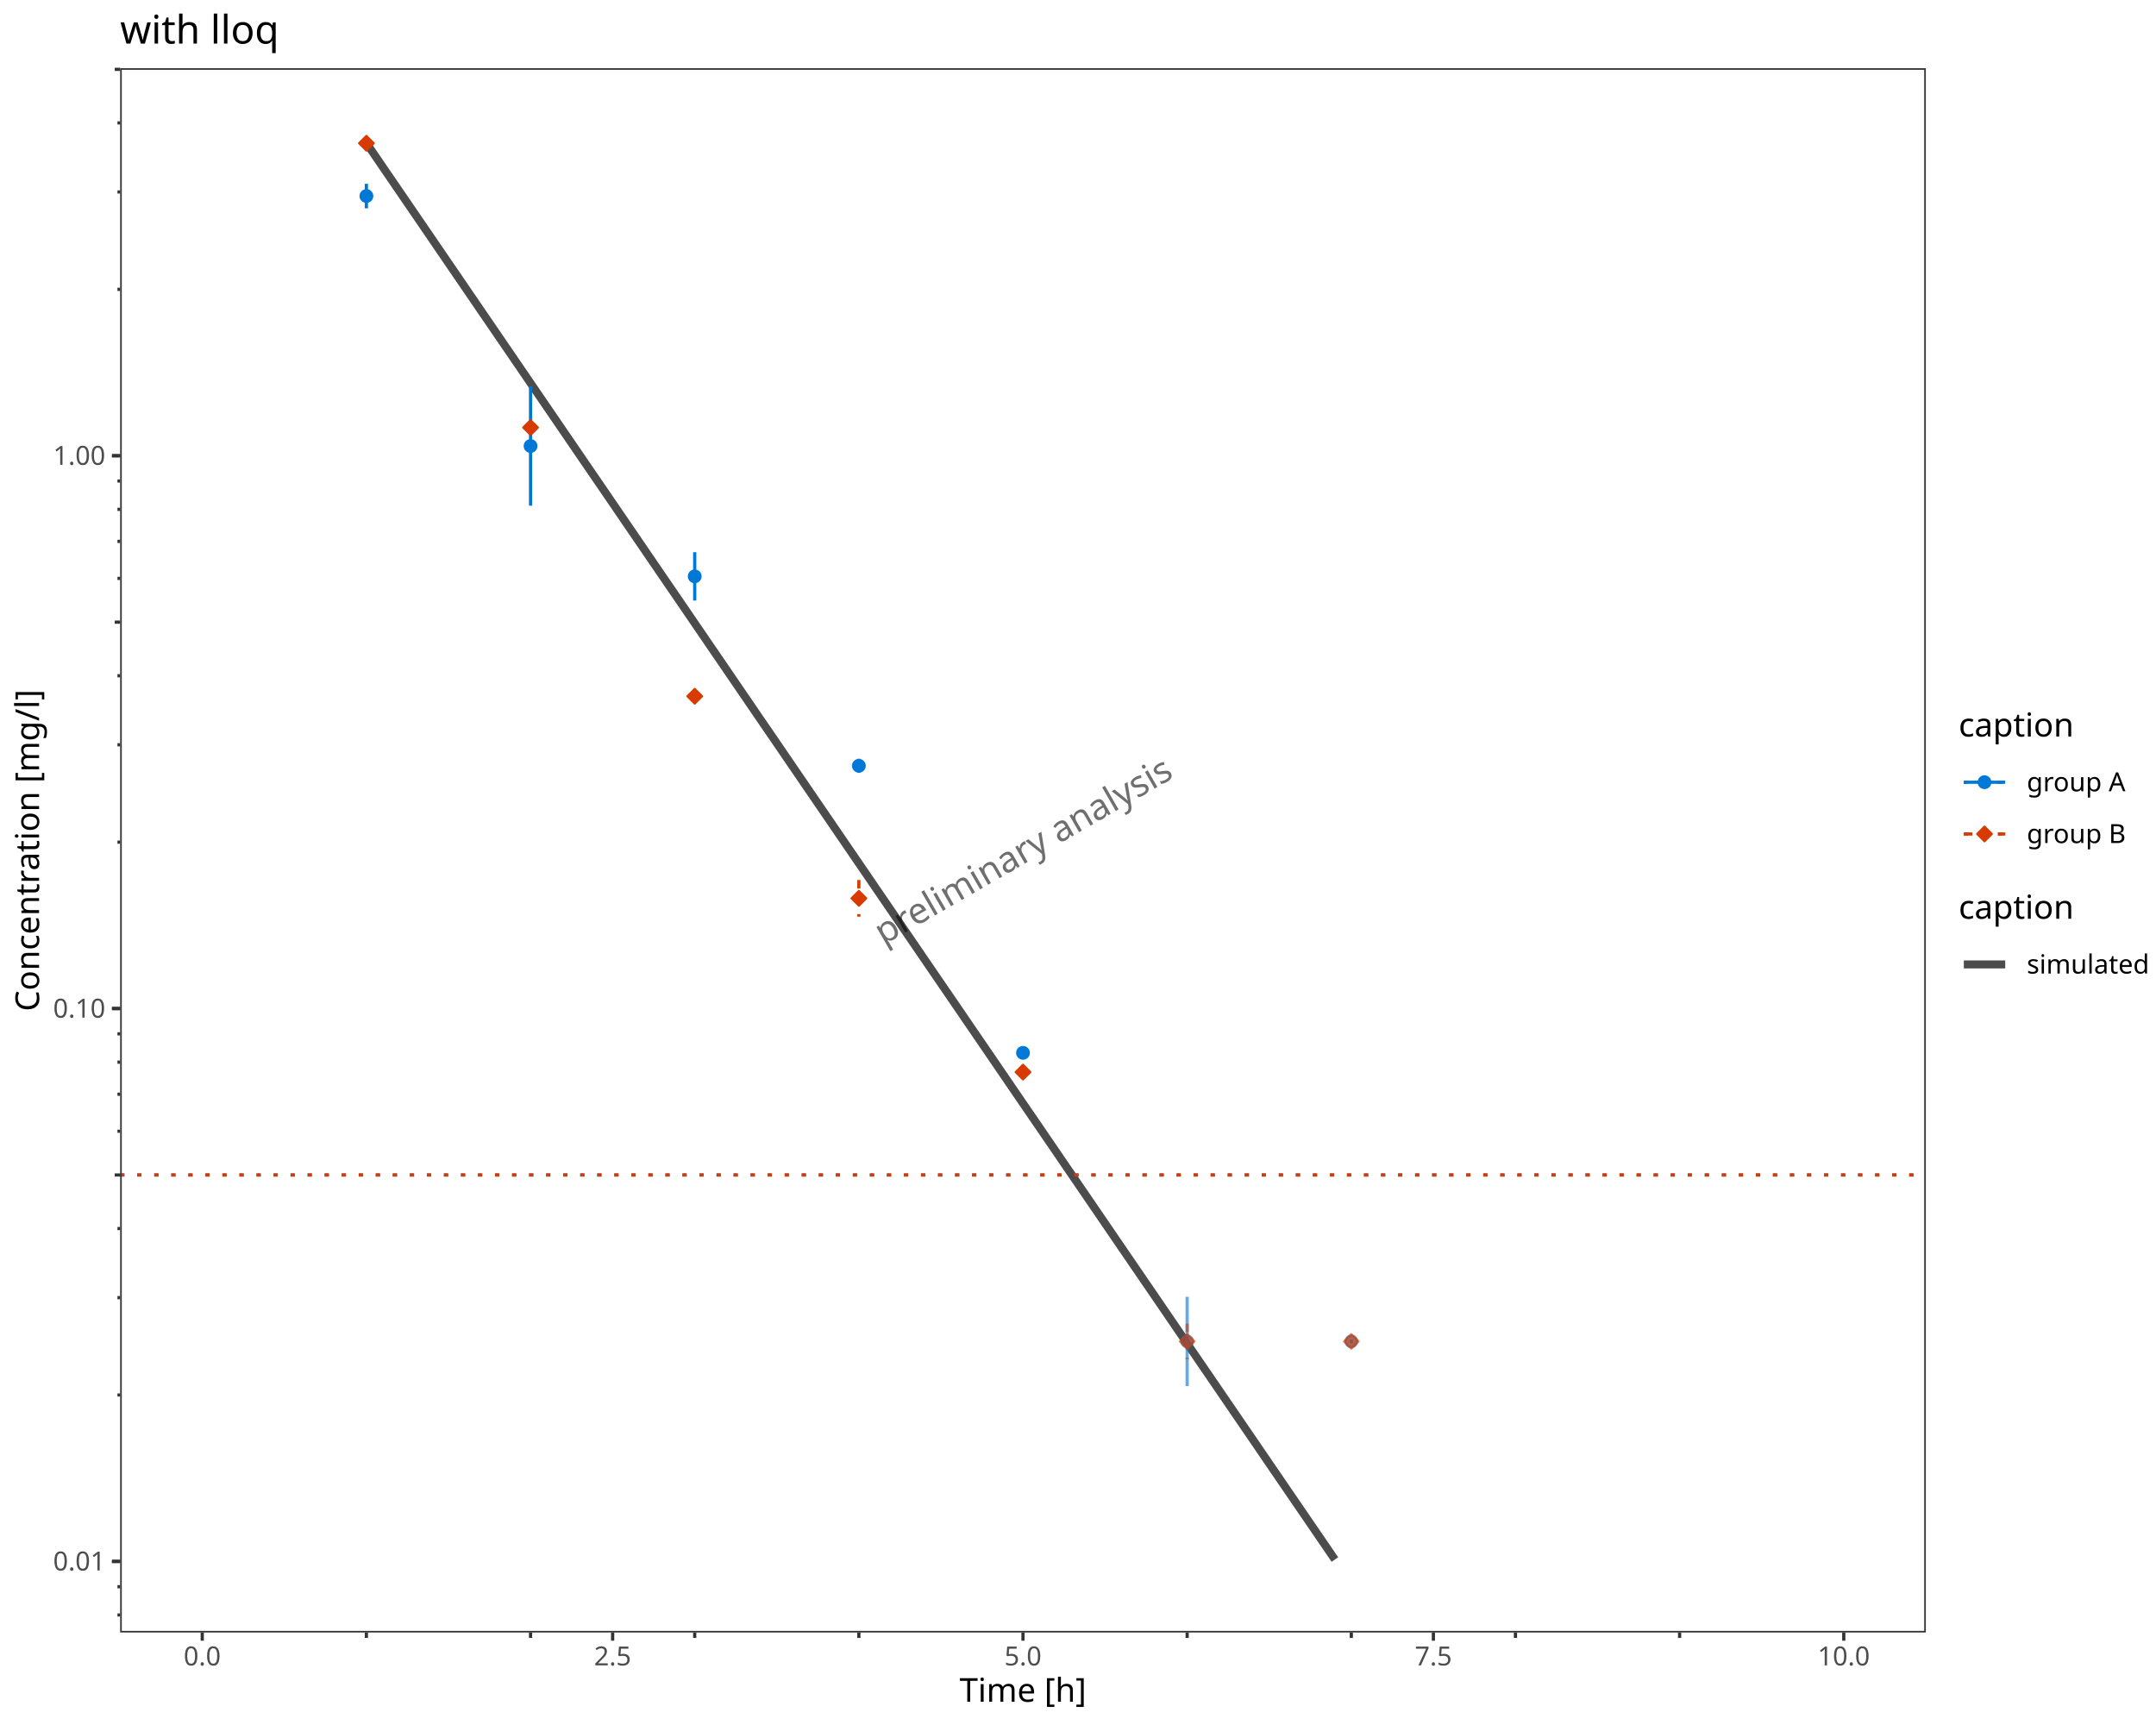
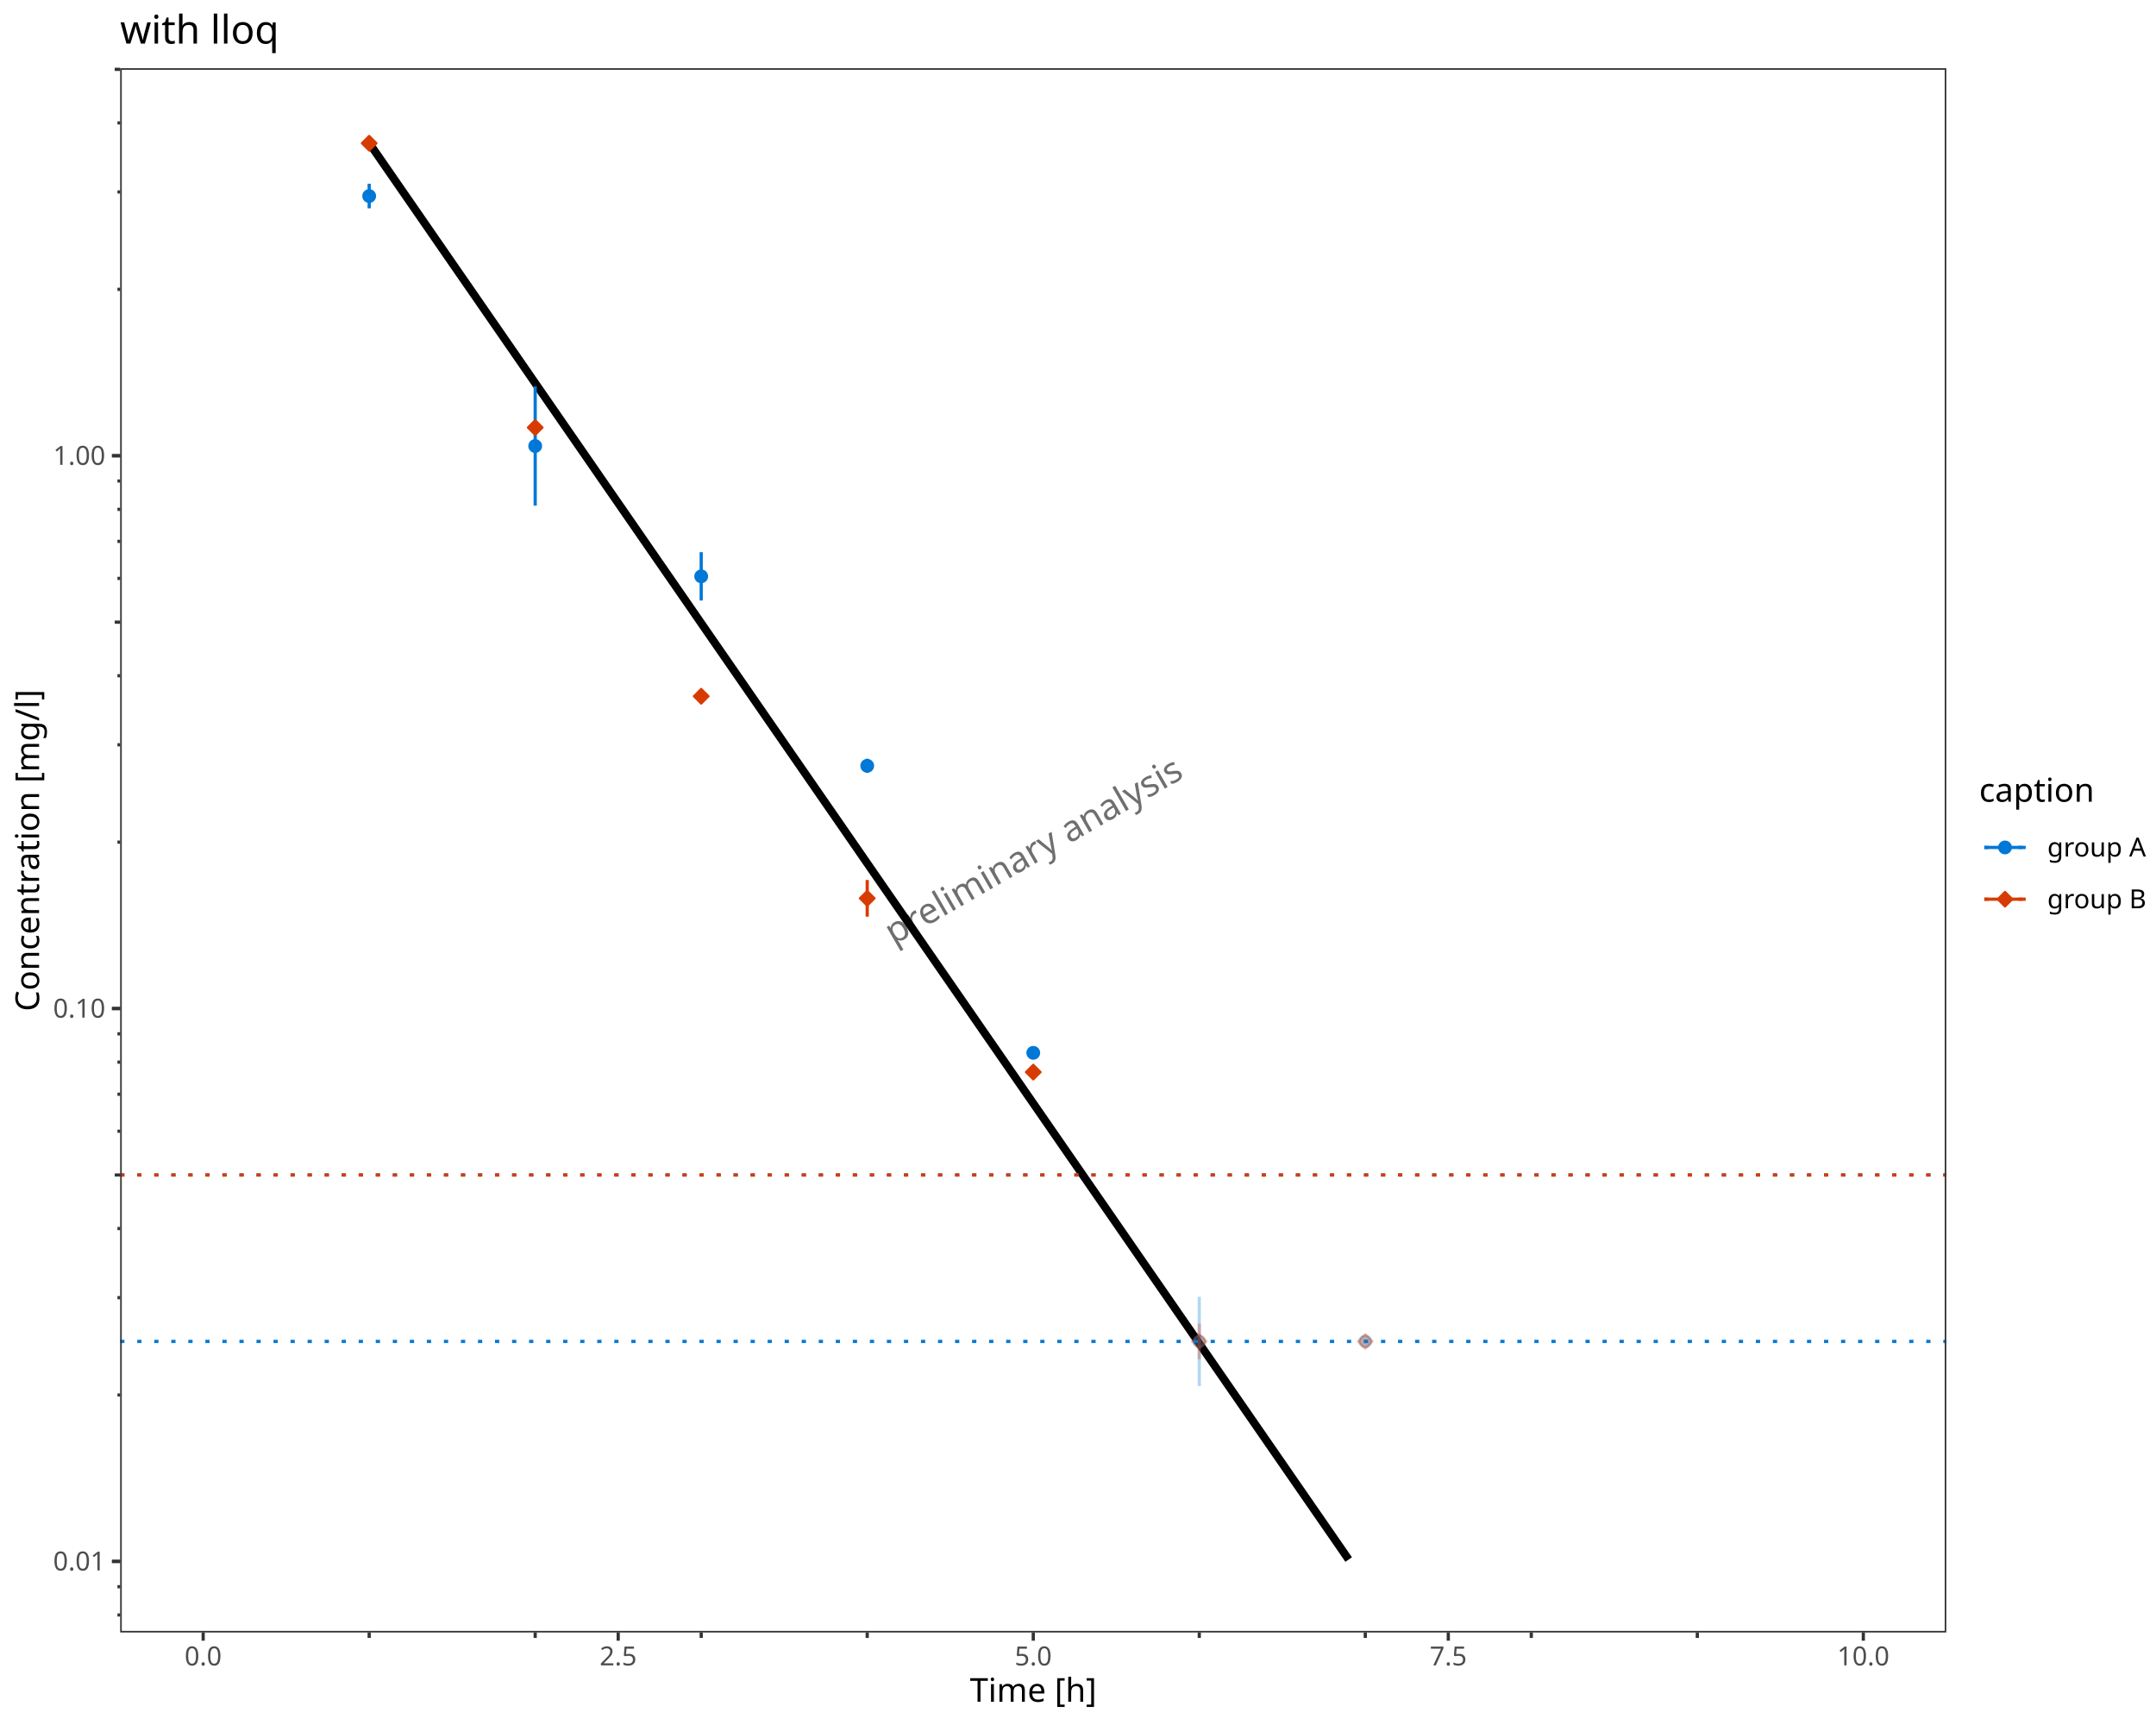
<svg xmlns="http://www.w3.org/2000/svg" class="svglite" data-engine-version="2.0" width="720.00pt" height="576.00pt" viewBox="0 0 720.00 576.00">
  <defs>
    <style type="text/css">
    .svglite line, .svglite polyline, .svglite polygon, .svglite path, .svglite rect, .svglite circle {
      fill: none;
      stroke: #000000;
      stroke-linecap: round;
      stroke-linejoin: round;
      stroke-miterlimit: 10.00;
    }
  </style>
  </defs>
  <rect width="100%" height="100%" style="stroke: none; fill: #FFFFFF;" />
  <defs>
    <clipPath id="cpMC4wMHw3MjAuMDB8MC4wMHw1NzYuMDA=">
      <rect x="0.00" y="0.00" width="720.00" height="576.00" />
    </clipPath>
  </defs>
  <g clip-path="url(#cpMC4wMHw3MjAuMDB8MC4wMHw1NzYuMDA=)">
    <rect x="0.00" y="0.00" width="720.00" height="576.00" style="stroke-width: 1.07; stroke: #FFFFFF; fill: #FFFFFF;" />
  </g>
  <defs>
-     <clipPath id="cpNDAuMTN8NjQzLjEzfDIyLjc4fDU0NS4xMQ==">
-       <rect x="40.13" y="22.78" width="603.00" height="522.33" />
+     <clipPath id="cpNDAuMTN8NjQ5Ljk4fDIyLjc4fDU0NS4xMQ==">
+       <rect x="40.13" y="22.78" width="609.84" height="522.33" />
    </clipPath>
  </defs>
-   <g clip-path="url(#cpNDAuMTN8NjQzLjEzfDIyLjc4fDU0NS4xMQ==)">
-     <rect x="40.13" y="22.78" width="603.00" height="522.33" style="stroke-width: 1.07; stroke: none; fill: #FFFFFF;" />
-     <text transform="translate(343.70,287.52) rotate(-30)" text-anchor="middle" style="font-size: 12.00px; fill: #333333; fill-opacity: 0.70; font-family: sans;" textLength="105.39px" lengthAdjust="spacingAndGlyphs">preliminary analysis</text>
-     <polyline points="122.36,47.75 127.84,55.77 133.32,63.78 138.81,71.80 144.29,79.82 149.77,87.84 155.25,95.85 160.73,103.87 166.22,111.89 171.70,119.90 177.18,127.92 182.66,135.94 188.14,143.95 193.62,151.97 199.11,159.99 204.59,168.00 210.07,176.02 215.55,184.04 221.03,192.06 226.52,200.07 232.00,208.09 237.48,216.11 242.96,224.12 248.44,232.14 253.92,240.16 259.41,248.17 264.89,256.19 270.37,264.21 275.85,272.22 281.33,280.24 286.82,288.26 292.30,296.28 297.78,304.29 303.26,312.31 308.74,320.33 314.22,328.34 319.71,336.36 325.19,344.38 330.67,352.39 336.15,360.41 341.63,368.43 347.12,376.44 352.60,384.46 358.08,392.48 363.56,400.49 369.04,408.51 374.52,416.53 380.01,424.55 385.49,432.56 390.97,440.58 396.45,448.60 401.93,456.61 407.42,464.63 412.90,472.65 418.38,480.66 423.86,488.68 429.34,496.70 434.82,504.71 440.31,512.73 445.79,520.75 " style="stroke-width: 2.67; stroke: #000000; stroke-opacity: 0.70; stroke-linecap: butt;" />
-     <polyline points="122.36,61.36 122.36,61.36 " style="stroke-width: 1.07; stroke: #0078D7; stroke-linecap: butt;" />
-     <polyline points="122.36,61.36 122.36,69.57 " style="stroke-width: 1.07; stroke: #0078D7; stroke-linecap: butt;" />
-     <polyline points="122.36,69.57 122.36,69.57 " style="stroke-width: 1.07; stroke: #0078D7; stroke-linecap: butt;" />
-     <polyline points="177.18,129.01 177.18,129.01 " style="stroke-width: 1.07; stroke: #0078D7; stroke-linecap: butt;" />
-     <polyline points="177.18,129.01 177.18,168.85 " style="stroke-width: 1.07; stroke: #0078D7; stroke-linecap: butt;" />
-     <polyline points="177.18,168.85 177.18,168.85 " style="stroke-width: 1.07; stroke: #0078D7; stroke-linecap: butt;" />
-     <polyline points="232.00,184.37 232.00,184.37 " style="stroke-width: 1.07; stroke: #0078D7; stroke-linecap: butt;" />
-     <polyline points="232.00,184.37 232.00,200.53 " style="stroke-width: 1.07; stroke: #0078D7; stroke-linecap: butt;" />
-     <polyline points="232.00,200.53 232.00,200.53 " style="stroke-width: 1.07; stroke: #0078D7; stroke-linecap: butt;" />
-     <polyline points="286.82,253.37 286.82,253.37 " style="stroke-width: 1.07; stroke: #0078D7; stroke-linecap: butt;" />
-     <polyline points="286.82,253.37 286.82,258.06 " style="stroke-width: 1.07; stroke: #0078D7; stroke-linecap: butt;" />
-     <polyline points="286.82,258.06 286.82,258.06 " style="stroke-width: 1.07; stroke: #0078D7; stroke-linecap: butt;" />
-     <polyline points="341.63,349.89 341.63,349.89 " style="stroke-width: 1.07; stroke: #0078D7; stroke-linecap: butt;" />
-     <polyline points="341.63,349.89 341.63,353.24 " style="stroke-width: 1.07; stroke: #0078D7; stroke-linecap: butt;" />
-     <polyline points="341.63,353.24 341.63,353.24 " style="stroke-width: 1.07; stroke: #0078D7; stroke-linecap: butt;" />
-     <polyline points="396.45,433.02 396.45,433.02 " style="stroke-width: 1.07; stroke: #0078D7; stroke-opacity: 0.62; stroke-linecap: butt;" />
-     <polyline points="396.45,433.02 396.45,462.81 " style="stroke-width: 1.07; stroke: #0078D7; stroke-opacity: 0.62; stroke-linecap: butt;" />
-     <polyline points="396.45,462.81 396.45,462.81 " style="stroke-width: 1.07; stroke: #0078D7; stroke-opacity: 0.62; stroke-linecap: butt;" />
-     <polyline points="451.27,447.38 451.27,447.38 " style="stroke-width: 1.07; stroke: #0078D7; stroke-opacity: 0.62; stroke-linecap: butt;" />
-     <polyline points="451.27,447.38 451.27,448.44 " style="stroke-width: 1.07; stroke: #0078D7; stroke-opacity: 0.62; stroke-linecap: butt;" />
-     <polyline points="451.27,448.44 451.27,448.44 " style="stroke-width: 1.07; stroke: #0078D7; stroke-opacity: 0.62; stroke-linecap: butt;" />
-     <polyline points="122.36,46.53 122.36,46.53 " style="stroke-width: 1.07; stroke: #D83B01; stroke-dasharray: 2.85,2.85; stroke-linecap: butt;" />
-     <polyline points="122.36,46.53 122.36,49.14 " style="stroke-width: 1.07; stroke: #D83B01; stroke-dasharray: 2.85,2.85; stroke-linecap: butt;" />
-     <polyline points="122.36,49.14 122.36,49.14 " style="stroke-width: 1.07; stroke: #D83B01; stroke-dasharray: 2.85,2.85; stroke-linecap: butt;" />
-     <polyline points="177.18,141.16 177.18,141.16 " style="stroke-width: 1.07; stroke: #D83B01; stroke-dasharray: 2.85,2.85; stroke-linecap: butt;" />
-     <polyline points="177.18,141.16 177.18,144.37 " style="stroke-width: 1.07; stroke: #D83B01; stroke-dasharray: 2.85,2.85; stroke-linecap: butt;" />
-     <polyline points="177.18,144.37 177.18,144.37 " style="stroke-width: 1.07; stroke: #D83B01; stroke-dasharray: 2.85,2.85; stroke-linecap: butt;" />
-     <polyline points="232.00,230.08 232.00,230.08 " style="stroke-width: 1.07; stroke: #D83B01; stroke-dasharray: 2.85,2.85; stroke-linecap: butt;" />
-     <polyline points="232.00,230.08 232.00,234.90 " style="stroke-width: 1.07; stroke: #D83B01; stroke-dasharray: 2.85,2.85; stroke-linecap: butt;" />
-     <polyline points="232.00,234.90 232.00,234.90 " style="stroke-width: 1.07; stroke: #D83B01; stroke-dasharray: 2.85,2.85; stroke-linecap: butt;" />
-     <polyline points="286.82,293.84 286.82,293.84 " style="stroke-width: 1.07; stroke: #D83B01; stroke-dasharray: 2.85,2.85; stroke-linecap: butt;" />
-     <polyline points="286.82,293.84 286.82,306.08 " style="stroke-width: 1.07; stroke: #D83B01; stroke-dasharray: 2.85,2.85; stroke-linecap: butt;" />
-     <polyline points="286.82,306.08 286.82,306.08 " style="stroke-width: 1.07; stroke: #D83B01; stroke-dasharray: 2.85,2.85; stroke-linecap: butt;" />
-     <polyline points="341.63,357.33 341.63,357.33 " style="stroke-width: 1.07; stroke: #D83B01; stroke-dasharray: 2.85,2.85; stroke-linecap: butt;" />
-     <polyline points="341.63,357.33 341.63,358.65 " style="stroke-width: 1.07; stroke: #D83B01; stroke-dasharray: 2.85,2.85; stroke-linecap: butt;" />
-     <polyline points="341.63,358.65 341.63,358.65 " style="stroke-width: 1.07; stroke: #D83B01; stroke-dasharray: 2.85,2.85; stroke-linecap: butt;" />
-     <polyline points="396.45,441.96 396.45,441.96 " style="stroke-width: 1.07; stroke: #D83B01; stroke-opacity: 0.62; stroke-dasharray: 2.85,2.85; stroke-linecap: butt;" />
-     <polyline points="396.45,441.96 396.45,453.87 " style="stroke-width: 1.07; stroke: #D83B01; stroke-opacity: 0.62; stroke-dasharray: 2.85,2.85; stroke-linecap: butt;" />
-     <polyline points="396.45,453.87 396.45,453.87 " style="stroke-width: 1.07; stroke: #D83B01; stroke-opacity: 0.62; stroke-dasharray: 2.85,2.85; stroke-linecap: butt;" />
-     <polyline points="451.27,447.24 451.27,447.24 " style="stroke-width: 1.07; stroke: #D83B01; stroke-opacity: 0.62; stroke-dasharray: 2.85,2.85; stroke-linecap: butt;" />
-     <polyline points="451.27,447.24 451.27,448.59 " style="stroke-width: 1.07; stroke: #D83B01; stroke-opacity: 0.62; stroke-dasharray: 2.85,2.85; stroke-linecap: butt;" />
-     <polyline points="451.27,448.59 451.27,448.59 " style="stroke-width: 1.07; stroke: #D83B01; stroke-opacity: 0.62; stroke-dasharray: 2.85,2.85; stroke-linecap: butt;" />
-     <circle cx="122.36" cy="65.46" r="1.95" style="stroke-width: 0.71; stroke: #0078D7; fill: #0078D7;" />
-     <circle cx="177.18" cy="148.93" r="1.95" style="stroke-width: 0.71; stroke: #0078D7; fill: #0078D7;" />
-     <circle cx="232.00" cy="192.45" r="1.95" style="stroke-width: 0.71; stroke: #0078D7; fill: #0078D7;" />
-     <circle cx="286.82" cy="255.71" r="1.95" style="stroke-width: 0.71; stroke: #0078D7; fill: #0078D7;" />
-     <circle cx="341.63" cy="351.56" r="1.95" style="stroke-width: 0.71; stroke: #0078D7; fill: #0078D7;" />
-     <circle cx="396.45" cy="447.91" r="1.95" style="stroke-width: 0.71; stroke: #0078D7; stroke-opacity: 0.62; fill: #0078D7; fill-opacity: 0.62;" />
-     <circle cx="451.27" cy="447.91" r="1.95" style="stroke-width: 0.71; stroke: #0078D7; stroke-opacity: 0.62; fill: #0078D7; fill-opacity: 0.62;" />
-     <polygon points="122.36,50.28 124.81,47.83 122.36,45.38 119.91,47.83 " style="stroke-width: 0.71; stroke: #D83B01; fill: #D83B01;" />
-     <polygon points="177.18,145.21 179.63,142.76 177.18,140.31 174.73,142.76 " style="stroke-width: 0.71; stroke: #D83B01; fill: #D83B01;" />
-     <polygon points="232.00,234.94 234.45,232.49 232.00,230.04 229.55,232.49 " style="stroke-width: 0.71; stroke: #D83B01; fill: #D83B01;" />
-     <polygon points="286.82,302.41 289.27,299.96 286.82,297.51 284.37,299.96 " style="stroke-width: 0.71; stroke: #D83B01; fill: #D83B01;" />
-     <polygon points="341.63,360.44 344.08,357.99 341.63,355.54 339.18,357.99 " style="stroke-width: 0.71; stroke: #D83B01; fill: #D83B01;" />
-     <polygon points="396.45,450.36 398.90,447.91 396.45,445.46 394.00,447.91 " style="stroke-width: 0.71; stroke: #D83B01; stroke-opacity: 0.62; fill: #D83B01; fill-opacity: 0.62;" />
-     <polygon points="451.27,450.36 453.72,447.91 451.27,445.46 448.82,447.91 " style="stroke-width: 0.71; stroke: #D83B01; stroke-opacity: 0.62; fill: #D83B01; fill-opacity: 0.62;" />
-     <line x1="40.13" y1="392.34" x2="643.13" y2="392.34" style="stroke-width: 1.07; stroke: #0078D7; stroke-dasharray: 1.42,4.27; stroke-linecap: butt;" />
-     <line x1="40.13" y1="392.34" x2="643.13" y2="392.34" style="stroke-width: 1.07; stroke: #D83B01; stroke-dasharray: 1.42,4.27; stroke-linecap: butt;" />
-     <rect x="40.13" y="22.78" width="603.00" height="522.33" style="stroke-width: 1.07; stroke: #333333;" />
+   <g clip-path="url(#cpNDAuMTN8NjQ5Ljk4fDIyLjc4fDU0NS4xMQ==)">
+     <rect x="40.13" y="22.78" width="609.84" height="522.33" style="stroke-width: 1.07; stroke: none; fill: #FFFFFF;" />
+     <text transform="translate(347.12,287.52) rotate(-30)" text-anchor="middle" style="font-size: 12.00px; fill: #333333; fill-opacity: 0.70; font-family: sans;" textLength="105.39px" lengthAdjust="spacingAndGlyphs">preliminary analysis</text>
+     <polyline points="123.29,47.75 128.84,55.77 134.38,63.78 139.93,71.80 145.47,79.82 151.01,87.84 156.56,95.85 162.10,103.87 167.65,111.89 173.19,119.90 178.73,127.92 184.28,135.94 189.82,143.95 195.37,151.97 200.91,159.99 206.45,168.00 212.00,176.02 217.54,184.04 223.09,192.06 228.63,200.07 234.17,208.09 239.72,216.11 245.26,224.12 250.81,232.14 256.35,240.16 261.89,248.17 267.44,256.19 272.98,264.21 278.53,272.22 284.07,280.24 289.61,288.26 295.16,296.28 300.70,304.29 306.25,312.31 311.79,320.33 317.33,328.34 322.88,336.36 328.42,344.38 333.97,352.39 339.51,360.41 345.06,368.43 350.60,376.44 356.14,384.46 361.69,392.48 367.23,400.49 372.78,408.51 378.32,416.53 383.86,424.55 389.41,432.56 394.95,440.58 400.50,448.60 406.04,456.61 411.58,464.63 417.13,472.65 422.67,480.66 428.22,488.68 433.76,496.70 439.30,504.71 444.85,512.73 450.39,520.75 " style="stroke-width: 2.67; stroke-linecap: butt;" />
+     <polyline points="123.29,61.36 123.29,61.36 " style="stroke-width: 1.07; stroke: #0078D7; stroke-linecap: butt;" />
+     <polyline points="123.29,61.36 123.29,69.57 " style="stroke-width: 1.07; stroke: #0078D7; stroke-linecap: butt;" />
+     <polyline points="123.29,69.57 123.29,69.57 " style="stroke-width: 1.07; stroke: #0078D7; stroke-linecap: butt;" />
+     <polyline points="178.73,129.01 178.73,129.01 " style="stroke-width: 1.07; stroke: #0078D7; stroke-linecap: butt;" />
+     <polyline points="178.73,129.01 178.73,168.85 " style="stroke-width: 1.07; stroke: #0078D7; stroke-linecap: butt;" />
+     <polyline points="178.73,168.85 178.73,168.85 " style="stroke-width: 1.07; stroke: #0078D7; stroke-linecap: butt;" />
+     <polyline points="234.17,184.37 234.17,184.37 " style="stroke-width: 1.07; stroke: #0078D7; stroke-linecap: butt;" />
+     <polyline points="234.17,184.37 234.17,200.53 " style="stroke-width: 1.07; stroke: #0078D7; stroke-linecap: butt;" />
+     <polyline points="234.17,200.53 234.17,200.53 " style="stroke-width: 1.07; stroke: #0078D7; stroke-linecap: butt;" />
+     <polyline points="289.61,253.37 289.61,253.37 " style="stroke-width: 1.07; stroke: #0078D7; stroke-linecap: butt;" />
+     <polyline points="289.61,253.37 289.61,258.06 " style="stroke-width: 1.07; stroke: #0078D7; stroke-linecap: butt;" />
+     <polyline points="289.61,258.06 289.61,258.06 " style="stroke-width: 1.07; stroke: #0078D7; stroke-linecap: butt;" />
+     <polyline points="345.06,349.89 345.06,349.89 " style="stroke-width: 1.07; stroke: #0078D7; stroke-linecap: butt;" />
+     <polyline points="345.06,349.89 345.06,353.24 " style="stroke-width: 1.07; stroke: #0078D7; stroke-linecap: butt;" />
+     <polyline points="345.06,353.24 345.06,353.24 " style="stroke-width: 1.07; stroke: #0078D7; stroke-linecap: butt;" />
+     <polyline points="400.50,433.02 400.50,433.02 " style="stroke-width: 1.07; stroke: #0078D7; stroke-opacity: 0.30; stroke-linecap: butt;" />
+     <polyline points="400.50,433.02 400.50,462.81 " style="stroke-width: 1.07; stroke: #0078D7; stroke-opacity: 0.30; stroke-linecap: butt;" />
+     <polyline points="400.50,462.81 400.50,462.81 " style="stroke-width: 1.07; stroke: #0078D7; stroke-opacity: 0.30; stroke-linecap: butt;" />
+     <polyline points="455.94,447.38 455.94,447.38 " style="stroke-width: 1.07; stroke: #0078D7; stroke-opacity: 0.30; stroke-linecap: butt;" />
+     <polyline points="455.94,447.38 455.94,448.44 " style="stroke-width: 1.07; stroke: #0078D7; stroke-opacity: 0.30; stroke-linecap: butt;" />
+     <polyline points="455.94,448.44 455.94,448.44 " style="stroke-width: 1.07; stroke: #0078D7; stroke-opacity: 0.30; stroke-linecap: butt;" />
+     <polyline points="123.29,46.53 123.29,46.53 " style="stroke-width: 1.07; stroke: #D83B01; stroke-linecap: butt;" />
+     <polyline points="123.29,46.53 123.29,49.14 " style="stroke-width: 1.07; stroke: #D83B01; stroke-linecap: butt;" />
+     <polyline points="123.29,49.14 123.29,49.14 " style="stroke-width: 1.07; stroke: #D83B01; stroke-linecap: butt;" />
+     <polyline points="178.73,141.16 178.73,141.16 " style="stroke-width: 1.07; stroke: #D83B01; stroke-linecap: butt;" />
+     <polyline points="178.73,141.16 178.73,144.37 " style="stroke-width: 1.07; stroke: #D83B01; stroke-linecap: butt;" />
+     <polyline points="178.73,144.37 178.73,144.37 " style="stroke-width: 1.07; stroke: #D83B01; stroke-linecap: butt;" />
+     <polyline points="234.17,230.08 234.17,230.08 " style="stroke-width: 1.07; stroke: #D83B01; stroke-linecap: butt;" />
+     <polyline points="234.17,230.08 234.17,234.90 " style="stroke-width: 1.07; stroke: #D83B01; stroke-linecap: butt;" />
+     <polyline points="234.17,234.90 234.17,234.90 " style="stroke-width: 1.07; stroke: #D83B01; stroke-linecap: butt;" />
+     <polyline points="289.61,293.84 289.61,293.84 " style="stroke-width: 1.07; stroke: #D83B01; stroke-linecap: butt;" />
+     <polyline points="289.61,293.84 289.61,306.08 " style="stroke-width: 1.07; stroke: #D83B01; stroke-linecap: butt;" />
+     <polyline points="289.61,306.08 289.61,306.08 " style="stroke-width: 1.07; stroke: #D83B01; stroke-linecap: butt;" />
+     <polyline points="345.06,357.33 345.06,357.33 " style="stroke-width: 1.07; stroke: #D83B01; stroke-linecap: butt;" />
+     <polyline points="345.06,357.33 345.06,358.65 " style="stroke-width: 1.07; stroke: #D83B01; stroke-linecap: butt;" />
+     <polyline points="345.06,358.65 345.06,358.65 " style="stroke-width: 1.07; stroke: #D83B01; stroke-linecap: butt;" />
+     <polyline points="400.50,441.96 400.50,441.96 " style="stroke-width: 1.07; stroke: #D83B01; stroke-opacity: 0.30; stroke-linecap: butt;" />
+     <polyline points="400.50,441.96 400.50,453.87 " style="stroke-width: 1.07; stroke: #D83B01; stroke-opacity: 0.30; stroke-linecap: butt;" />
+     <polyline points="400.50,453.87 400.50,453.87 " style="stroke-width: 1.07; stroke: #D83B01; stroke-opacity: 0.30; stroke-linecap: butt;" />
+     <polyline points="455.94,447.24 455.94,447.24 " style="stroke-width: 1.07; stroke: #D83B01; stroke-opacity: 0.30; stroke-linecap: butt;" />
+     <polyline points="455.94,447.24 455.94,448.59 " style="stroke-width: 1.07; stroke: #D83B01; stroke-opacity: 0.30; stroke-linecap: butt;" />
+     <polyline points="455.94,448.59 455.94,448.59 " style="stroke-width: 1.07; stroke: #D83B01; stroke-opacity: 0.30; stroke-linecap: butt;" />
+     <circle cx="123.29" cy="65.46" r="1.95" style="stroke-width: 0.71; stroke: #0078D7; fill: #0078D7;" />
+     <circle cx="178.73" cy="148.93" r="1.95" style="stroke-width: 0.71; stroke: #0078D7; fill: #0078D7;" />
+     <circle cx="234.17" cy="192.45" r="1.95" style="stroke-width: 0.71; stroke: #0078D7; fill: #0078D7;" />
+     <circle cx="289.61" cy="255.71" r="1.95" style="stroke-width: 0.71; stroke: #0078D7; fill: #0078D7;" />
+     <circle cx="345.06" cy="351.56" r="1.95" style="stroke-width: 0.71; stroke: #0078D7; fill: #0078D7;" />
+     <circle cx="400.50" cy="447.91" r="1.95" style="stroke-width: 0.71; stroke: #0078D7; stroke-opacity: 0.30; fill: #0078D7; fill-opacity: 0.30;" />
+     <circle cx="455.94" cy="447.91" r="1.95" style="stroke-width: 0.71; stroke: #0078D7; stroke-opacity: 0.30; fill: #0078D7; fill-opacity: 0.30;" />
+     <polygon points="123.29,50.28 125.74,47.83 123.29,45.38 120.84,47.83 " style="stroke-width: 0.71; stroke: #D83B01; fill: #D83B01;" />
+     <polygon points="178.73,145.21 181.18,142.76 178.73,140.31 176.28,142.76 " style="stroke-width: 0.71; stroke: #D83B01; fill: #D83B01;" />
+     <polygon points="234.17,234.94 236.62,232.49 234.17,230.04 231.72,232.49 " style="stroke-width: 0.71; stroke: #D83B01; fill: #D83B01;" />
+     <polygon points="289.61,302.41 292.06,299.96 289.61,297.51 287.16,299.96 " style="stroke-width: 0.71; stroke: #D83B01; fill: #D83B01;" />
+     <polygon points="345.06,360.44 347.51,357.99 345.06,355.54 342.61,357.99 " style="stroke-width: 0.71; stroke: #D83B01; fill: #D83B01;" />
+     <polygon points="400.50,450.36 402.95,447.91 400.50,445.46 398.05,447.91 " style="stroke-width: 0.71; stroke: #D83B01; stroke-opacity: 0.30; fill: #D83B01; fill-opacity: 0.30;" />
+     <polygon points="455.94,450.36 458.39,447.91 455.94,445.46 453.49,447.91 " style="stroke-width: 0.71; stroke: #D83B01; stroke-opacity: 0.30; fill: #D83B01; fill-opacity: 0.30;" />
+     <line x1="40.13" y1="392.34" x2="649.98" y2="392.34" style="stroke-width: 1.07; stroke: #0078D7; stroke-dasharray: 1.42,4.27; stroke-linecap: butt;" />
+     <line x1="40.13" y1="447.91" x2="649.98" y2="447.91" style="stroke-width: 1.07; stroke: #0078D7; stroke-dasharray: 1.42,4.27; stroke-linecap: butt;" />
+     <line x1="40.13" y1="392.34" x2="649.98" y2="392.34" style="stroke-width: 1.07; stroke: #D83B01; stroke-dasharray: 1.42,4.27; stroke-linecap: butt;" />
+     <rect x="40.13" y="22.78" width="609.84" height="522.33" style="stroke-width: 1.07; stroke: #333333;" />
  </g>
  <g clip-path="url(#cpMC4wMHw3MjAuMDB8MC4wMHw1NzYuMDA=)">
    <text x="35.20" y="524.40" text-anchor="end" style="font-size: 8.80px; fill: #4D4D4D; font-family: sans;" textLength="17.13px" lengthAdjust="spacingAndGlyphs">0.01</text>
    <text x="35.20" y="339.80" text-anchor="end" style="font-size: 8.80px; fill: #4D4D4D; font-family: sans;" textLength="17.13px" lengthAdjust="spacingAndGlyphs">0.10</text>
    <text x="35.20" y="155.21" text-anchor="end" style="font-size: 8.80px; fill: #4D4D4D; font-family: sans;" textLength="17.13px" lengthAdjust="spacingAndGlyphs">1.00</text>
    <polyline points="40.13,521.37 37.39,521.37 " style="stroke-width: 1.07; stroke: #333333; stroke-linecap: butt;" />
    <polyline points="40.13,336.77 37.39,336.77 " style="stroke-width: 1.07; stroke: #333333; stroke-linecap: butt;" />
    <polyline points="40.13,152.18 37.39,152.18 " style="stroke-width: 1.07; stroke: #333333; stroke-linecap: butt;" />
    <polyline points="40.13,539.26 39.22,539.26 " style="stroke-width: 1.07; stroke: #333333; stroke-linecap: butt;" />
    <polyline points="40.13,529.82 39.22,529.82 " style="stroke-width: 1.07; stroke: #333333; stroke-linecap: butt;" />
    <polyline points="40.13,521.37 37.39,521.37 " style="stroke-width: 1.07; stroke: #333333; stroke-linecap: butt;" />
    <polyline points="40.13,465.80 39.22,465.80 " style="stroke-width: 1.07; stroke: #333333; stroke-linecap: butt;" />
    <polyline points="40.13,433.30 39.22,433.30 " style="stroke-width: 1.07; stroke: #333333; stroke-linecap: butt;" />
    <polyline points="40.13,410.23 39.22,410.23 " style="stroke-width: 1.07; stroke: #333333; stroke-linecap: butt;" />
    <polyline points="40.13,392.34 38.31,392.34 " style="stroke-width: 1.07; stroke: #333333; stroke-linecap: butt;" />
    <polyline points="40.13,377.73 39.22,377.73 " style="stroke-width: 1.07; stroke: #333333; stroke-linecap: butt;" />
    <polyline points="40.13,365.37 39.22,365.37 " style="stroke-width: 1.07; stroke: #333333; stroke-linecap: butt;" />
    <polyline points="40.13,354.66 39.22,354.66 " style="stroke-width: 1.07; stroke: #333333; stroke-linecap: butt;" />
    <polyline points="40.13,345.22 39.22,345.22 " style="stroke-width: 1.07; stroke: #333333; stroke-linecap: butt;" />
    <polyline points="40.13,336.77 37.39,336.77 " style="stroke-width: 1.07; stroke: #333333; stroke-linecap: butt;" />
    <polyline points="40.13,281.21 39.22,281.21 " style="stroke-width: 1.07; stroke: #333333; stroke-linecap: butt;" />
    <polyline points="40.13,248.70 39.22,248.70 " style="stroke-width: 1.07; stroke: #333333; stroke-linecap: butt;" />
    <polyline points="40.13,225.64 39.22,225.64 " style="stroke-width: 1.07; stroke: #333333; stroke-linecap: butt;" />
    <polyline points="40.13,207.75 38.31,207.75 " style="stroke-width: 1.07; stroke: #333333; stroke-linecap: butt;" />
    <polyline points="40.13,193.13 39.22,193.13 " style="stroke-width: 1.07; stroke: #333333; stroke-linecap: butt;" />
    <polyline points="40.13,180.77 39.22,180.77 " style="stroke-width: 1.07; stroke: #333333; stroke-linecap: butt;" />
    <polyline points="40.13,170.07 39.22,170.07 " style="stroke-width: 1.07; stroke: #333333; stroke-linecap: butt;" />
    <polyline points="40.13,160.62 39.22,160.62 " style="stroke-width: 1.07; stroke: #333333; stroke-linecap: butt;" />
    <polyline points="40.13,152.18 37.39,152.18 " style="stroke-width: 1.07; stroke: #333333; stroke-linecap: butt;" />
    <polyline points="40.13,96.61 39.22,96.61 " style="stroke-width: 1.07; stroke: #333333; stroke-linecap: butt;" />
    <polyline points="40.13,64.10 39.22,64.10 " style="stroke-width: 1.07; stroke: #333333; stroke-linecap: butt;" />
    <polyline points="40.13,41.04 39.22,41.04 " style="stroke-width: 1.07; stroke: #333333; stroke-linecap: butt;" />
    <polyline points="40.13,23.15 38.31,23.15 " style="stroke-width: 1.07; stroke: #333333; stroke-linecap: butt;" />
-     <polyline points="67.54,545.11 67.54,547.85 " style="stroke-width: 1.07; stroke: #333333; stroke-linecap: butt;" />
-     <polyline points="204.59,545.11 204.59,547.85 " style="stroke-width: 1.07; stroke: #333333; stroke-linecap: butt;" />
-     <polyline points="341.63,545.11 341.63,547.85 " style="stroke-width: 1.07; stroke: #333333; stroke-linecap: butt;" />
-     <polyline points="478.68,545.11 478.68,547.85 " style="stroke-width: 1.07; stroke: #333333; stroke-linecap: butt;" />
-     <polyline points="615.73,545.11 615.73,547.85 " style="stroke-width: 1.07; stroke: #333333; stroke-linecap: butt;" />
-     <polyline points="122.36,545.11 122.36,546.94 " style="stroke-width: 1.07; stroke: #333333; stroke-linecap: butt;" />
-     <polyline points="177.18,545.11 177.18,546.94 " style="stroke-width: 1.07; stroke: #333333; stroke-linecap: butt;" />
-     <polyline points="232.00,545.11 232.00,546.94 " style="stroke-width: 1.07; stroke: #333333; stroke-linecap: butt;" />
-     <polyline points="286.82,545.11 286.82,546.94 " style="stroke-width: 1.07; stroke: #333333; stroke-linecap: butt;" />
-     <polyline points="396.45,545.11 396.45,546.94 " style="stroke-width: 1.07; stroke: #333333; stroke-linecap: butt;" />
-     <polyline points="451.27,545.11 451.27,546.94 " style="stroke-width: 1.07; stroke: #333333; stroke-linecap: butt;" />
-     <polyline points="506.09,545.11 506.09,546.94 " style="stroke-width: 1.07; stroke: #333333; stroke-linecap: butt;" />
-     <polyline points="560.91,545.11 560.91,546.94 " style="stroke-width: 1.07; stroke: #333333; stroke-linecap: butt;" />
-     <text x="67.54" y="556.10" text-anchor="middle" style="font-size: 8.80px; fill: #4D4D4D; font-family: sans;" textLength="12.23px" lengthAdjust="spacingAndGlyphs">0.0</text>
-     <text x="204.59" y="556.10" text-anchor="middle" style="font-size: 8.80px; fill: #4D4D4D; font-family: sans;" textLength="12.23px" lengthAdjust="spacingAndGlyphs">2.5</text>
-     <text x="341.63" y="556.10" text-anchor="middle" style="font-size: 8.80px; fill: #4D4D4D; font-family: sans;" textLength="12.23px" lengthAdjust="spacingAndGlyphs">5.0</text>
-     <text x="478.68" y="556.10" text-anchor="middle" style="font-size: 8.80px; fill: #4D4D4D; font-family: sans;" textLength="12.23px" lengthAdjust="spacingAndGlyphs">7.5</text>
-     <text x="615.73" y="556.10" text-anchor="middle" style="font-size: 8.80px; fill: #4D4D4D; font-family: sans;" textLength="17.13px" lengthAdjust="spacingAndGlyphs">10.0</text>
-     <text x="341.63" y="568.24" text-anchor="middle" style="font-size: 11.00px; font-family: sans;" textLength="39.73px" lengthAdjust="spacingAndGlyphs">Time [h]</text>
+     <polyline points="67.85,545.11 67.85,547.85 " style="stroke-width: 1.07; stroke: #333333; stroke-linecap: butt;" />
+     <polyline points="206.45,545.11 206.45,547.85 " style="stroke-width: 1.07; stroke: #333333; stroke-linecap: butt;" />
+     <polyline points="345.06,545.11 345.06,547.85 " style="stroke-width: 1.07; stroke: #333333; stroke-linecap: butt;" />
+     <polyline points="483.66,545.11 483.66,547.85 " style="stroke-width: 1.07; stroke: #333333; stroke-linecap: butt;" />
+     <polyline points="622.26,545.11 622.26,547.85 " style="stroke-width: 1.07; stroke: #333333; stroke-linecap: butt;" />
+     <polyline points="123.29,545.11 123.29,546.94 " style="stroke-width: 1.07; stroke: #333333; stroke-linecap: butt;" />
+     <polyline points="178.73,545.11 178.73,546.94 " style="stroke-width: 1.07; stroke: #333333; stroke-linecap: butt;" />
+     <polyline points="234.17,545.11 234.17,546.94 " style="stroke-width: 1.07; stroke: #333333; stroke-linecap: butt;" />
+     <polyline points="289.61,545.11 289.61,546.94 " style="stroke-width: 1.07; stroke: #333333; stroke-linecap: butt;" />
+     <polyline points="400.50,545.11 400.50,546.94 " style="stroke-width: 1.07; stroke: #333333; stroke-linecap: butt;" />
+     <polyline points="455.94,545.11 455.94,546.94 " style="stroke-width: 1.07; stroke: #333333; stroke-linecap: butt;" />
+     <polyline points="511.38,545.11 511.38,546.94 " style="stroke-width: 1.07; stroke: #333333; stroke-linecap: butt;" />
+     <polyline points="566.82,545.11 566.82,546.94 " style="stroke-width: 1.07; stroke: #333333; stroke-linecap: butt;" />
+     <text x="67.85" y="556.10" text-anchor="middle" style="font-size: 8.80px; fill: #4D4D4D; font-family: sans;" textLength="12.23px" lengthAdjust="spacingAndGlyphs">0.0</text>
+     <text x="206.45" y="556.10" text-anchor="middle" style="font-size: 8.80px; fill: #4D4D4D; font-family: sans;" textLength="12.23px" lengthAdjust="spacingAndGlyphs">2.5</text>
+     <text x="345.06" y="556.10" text-anchor="middle" style="font-size: 8.80px; fill: #4D4D4D; font-family: sans;" textLength="12.23px" lengthAdjust="spacingAndGlyphs">5.0</text>
+     <text x="483.66" y="556.10" text-anchor="middle" style="font-size: 8.80px; fill: #4D4D4D; font-family: sans;" textLength="12.23px" lengthAdjust="spacingAndGlyphs">7.5</text>
+     <text x="622.26" y="556.10" text-anchor="middle" style="font-size: 8.80px; fill: #4D4D4D; font-family: sans;" textLength="17.13px" lengthAdjust="spacingAndGlyphs">10.0</text>
+     <text x="345.06" y="568.24" text-anchor="middle" style="font-size: 11.00px; font-family: sans;" textLength="39.73px" lengthAdjust="spacingAndGlyphs">Time [h]</text>
    <text transform="translate(13.05,283.95) rotate(-90)" text-anchor="middle" style="font-size: 11.00px; font-family: sans;" textLength="98.45px" lengthAdjust="spacingAndGlyphs">Concentration [mg/l]</text>
-     <rect x="654.09" y="237.22" width="53.58" height="49.89" style="stroke-width: 1.07; stroke: none; fill: #FFFFFF;" />
-     <text x="654.09" y="245.93" style="font-size: 11.00px; font-family: sans;" textLength="35.48px" lengthAdjust="spacingAndGlyphs">caption</text>
-     <rect x="654.09" y="252.55" width="17.28" height="17.28" style="stroke-width: 1.07; stroke: none; fill: #FFFFFF;" />
-     <line x1="655.82" y1="261.19" x2="669.65" y2="261.19" style="stroke-width: 1.07; stroke: #0078D7; stroke-linecap: butt;" />
-     <circle cx="662.73" cy="261.19" r="1.95" style="stroke-width: 0.71; stroke: #0078D7; fill: #0078D7;" />
-     <line x1="655.82" y1="261.19" x2="669.65" y2="261.19" style="stroke-width: 1.07; stroke: #0078D7; stroke-dasharray: 1.42,4.27; stroke-linecap: butt;" />
-     <rect x="654.09" y="269.83" width="17.28" height="17.28" style="stroke-width: 1.07; stroke: none; fill: #FFFFFF;" />
-     <line x1="655.82" y1="278.47" x2="669.65" y2="278.47" style="stroke-width: 1.07; stroke: #D83B01; stroke-dasharray: 2.85,2.85; stroke-linecap: butt;" />
-     <polygon points="662.73,280.92 665.18,278.47 662.73,276.02 660.28,278.47 " style="stroke-width: 0.71; stroke: #D83B01; fill: #D83B01;" />
-     <line x1="655.82" y1="278.47" x2="669.65" y2="278.47" style="stroke-width: 1.07; stroke: #D83B01; stroke-dasharray: 1.42,4.27; stroke-linecap: butt;" />
-     <text x="676.85" y="264.22" style="font-size: 8.80px; font-family: sans;" textLength="30.82px" lengthAdjust="spacingAndGlyphs">group A</text>
-     <text x="676.85" y="281.50" style="font-size: 8.80px; font-family: sans;" textLength="30.82px" lengthAdjust="spacingAndGlyphs">group B</text>
-     <rect x="654.09" y="298.07" width="60.43" height="32.61" style="stroke-width: 1.07; stroke: none; fill: #FFFFFF;" />
-     <text x="654.09" y="306.78" style="font-size: 11.00px; font-family: sans;" textLength="35.48px" lengthAdjust="spacingAndGlyphs">caption</text>
-     <rect x="654.09" y="313.40" width="17.28" height="17.28" style="stroke-width: 1.07; stroke: none; fill: #FFFFFF;" />
-     <line x1="655.82" y1="322.04" x2="669.65" y2="322.04" style="stroke-width: 2.67; stroke: #000000; stroke-opacity: 0.70; stroke-linecap: butt;" />
-     <text x="676.85" y="325.07" style="font-size: 8.80px; font-family: sans;" textLength="37.67px" lengthAdjust="spacingAndGlyphs">simulated</text>
+     <rect x="660.94" y="259.00" width="53.58" height="49.89" style="stroke-width: 1.07; stroke: none; fill: #FFFFFF;" />
+     <text x="660.94" y="267.71" style="font-size: 11.00px; font-family: sans;" textLength="35.48px" lengthAdjust="spacingAndGlyphs">caption</text>
+     <rect x="660.94" y="274.33" width="17.28" height="17.28" style="stroke-width: 1.07; stroke: none; fill: #FFFFFF;" />
+     <line x1="662.66" y1="282.97" x2="676.49" y2="282.97" style="stroke-width: 1.07; stroke: #0078D7; stroke-linecap: butt;" />
+     <circle cx="669.58" cy="282.97" r="1.95" style="stroke-width: 0.71; stroke: #0078D7; fill: #0078D7;" />
+     <line x1="662.66" y1="282.97" x2="676.49" y2="282.97" style="stroke-width: 1.07; stroke: #0078D7; stroke-dasharray: 1.42,4.27; stroke-linecap: butt;" />
+     <rect x="660.94" y="291.61" width="17.28" height="17.28" style="stroke-width: 1.07; stroke: none; fill: #FFFFFF;" />
+     <line x1="662.66" y1="300.25" x2="676.49" y2="300.25" style="stroke-width: 1.07; stroke: #D83B01; stroke-linecap: butt;" />
+     <polygon points="669.58,302.70 672.03,300.25 669.58,297.80 667.13,300.25 " style="stroke-width: 0.71; stroke: #D83B01; fill: #D83B01;" />
+     <line x1="662.66" y1="300.25" x2="676.49" y2="300.25" style="stroke-width: 1.07; stroke: #D83B01; stroke-dasharray: 1.42,4.27; stroke-linecap: butt;" />
+     <text x="683.70" y="286.00" style="font-size: 8.80px; font-family: sans;" textLength="30.82px" lengthAdjust="spacingAndGlyphs">group A</text>
+     <text x="683.70" y="303.28" style="font-size: 8.80px; font-family: sans;" textLength="30.82px" lengthAdjust="spacingAndGlyphs">group B</text>
    <text x="40.13" y="14.56" style="font-size: 13.20px; font-family: sans;" textLength="47.69px" lengthAdjust="spacingAndGlyphs">with lloq</text>
  </g>
</svg>
